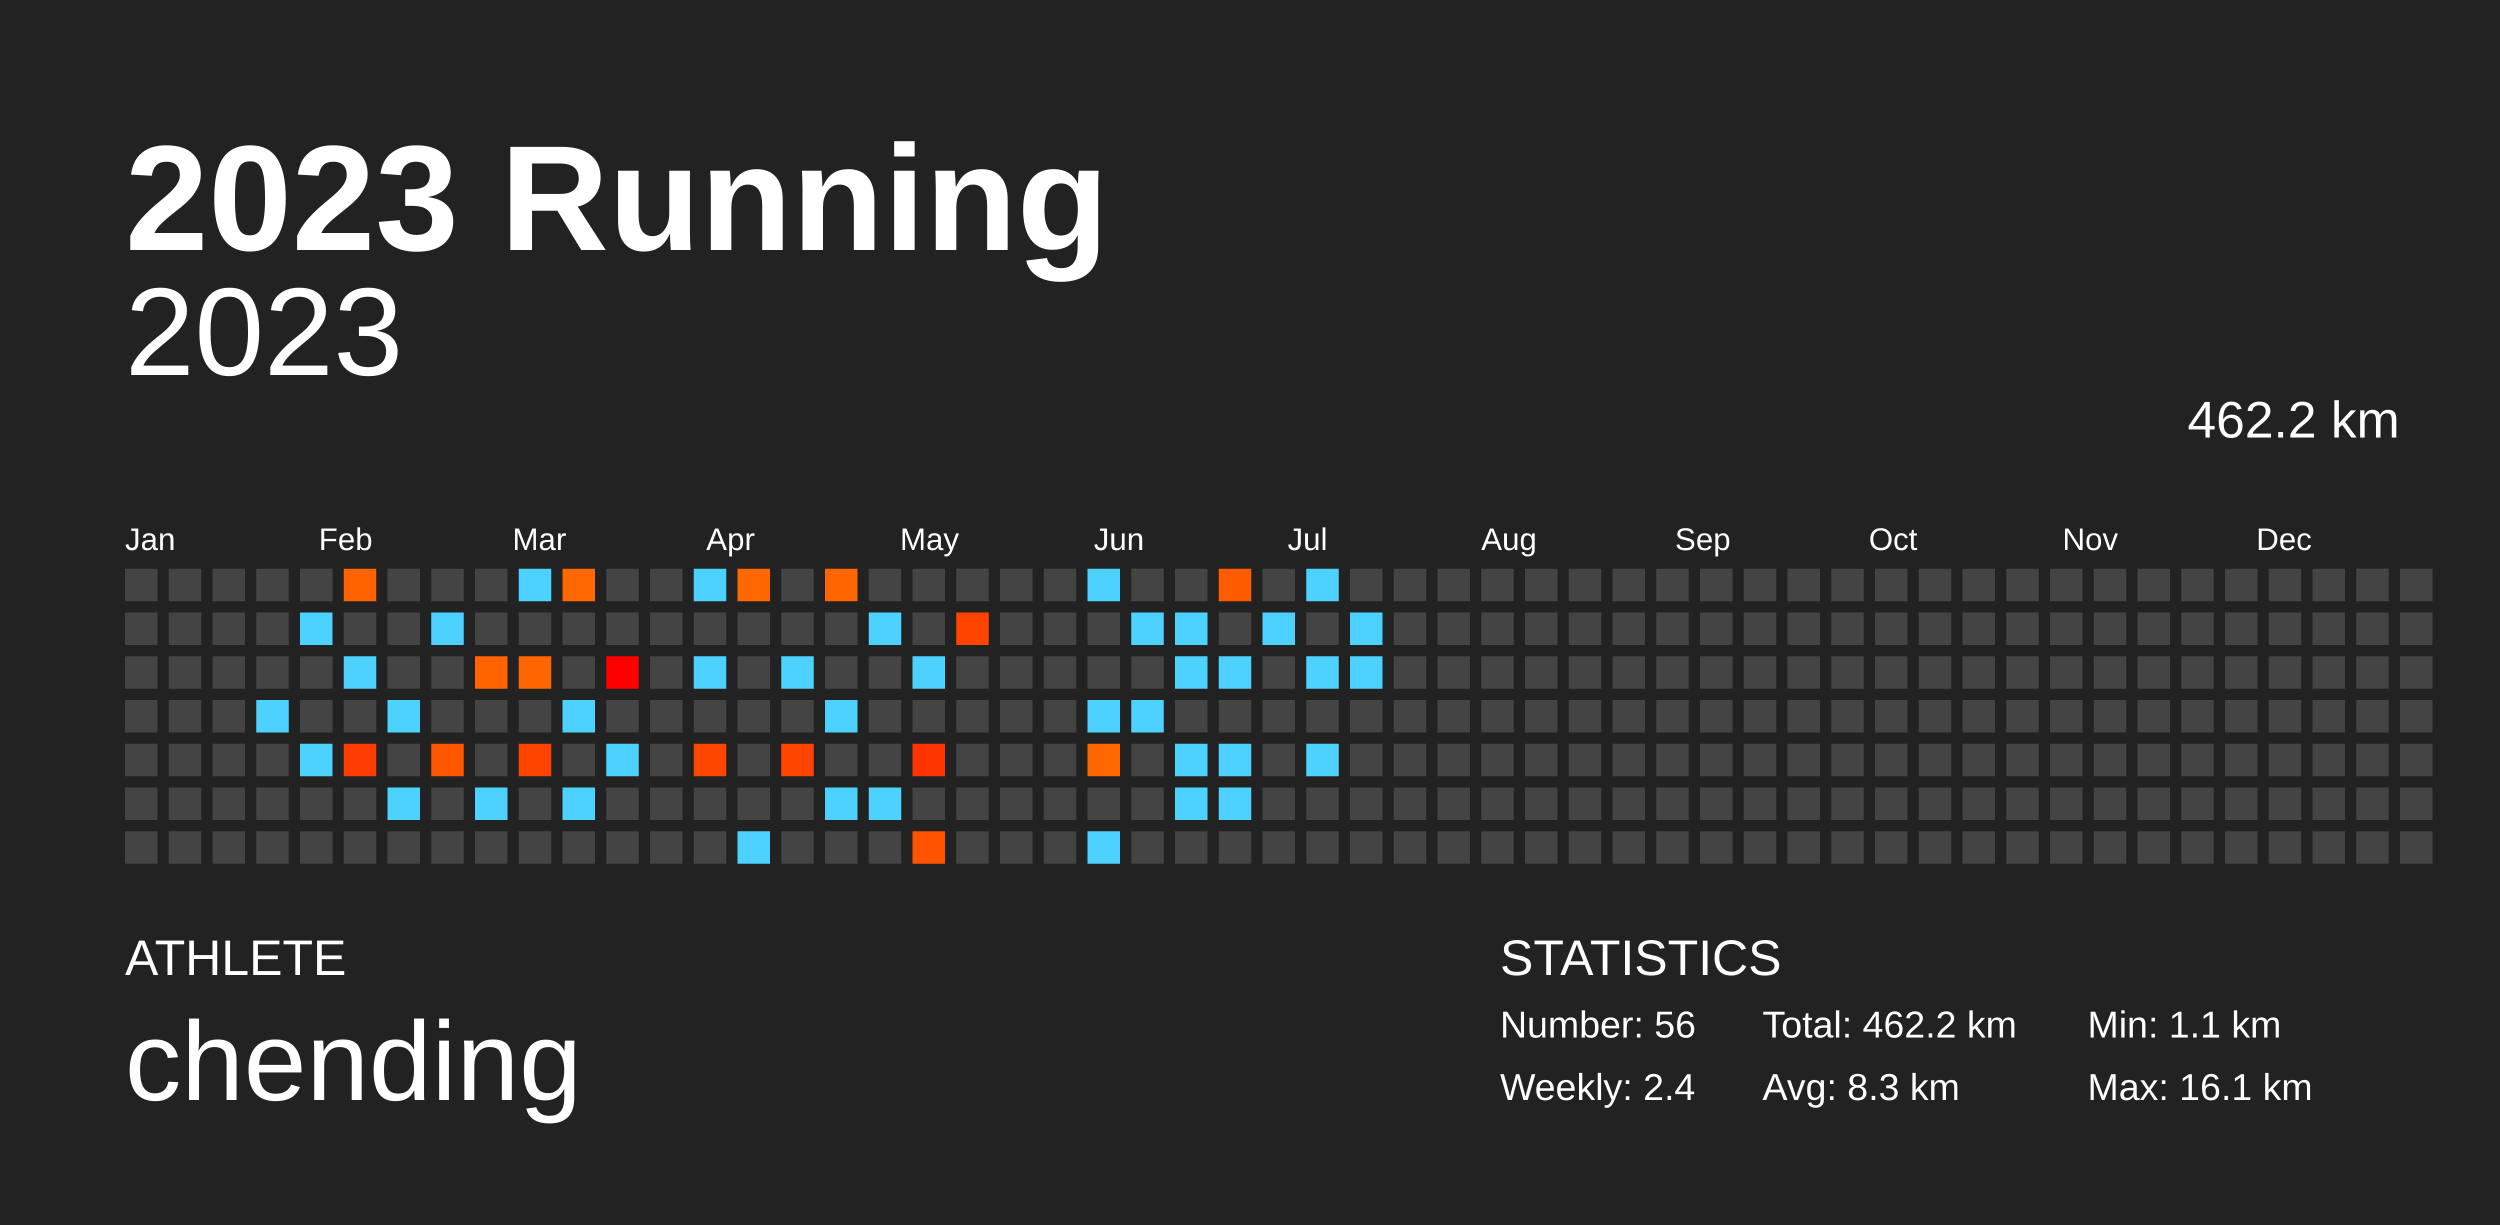
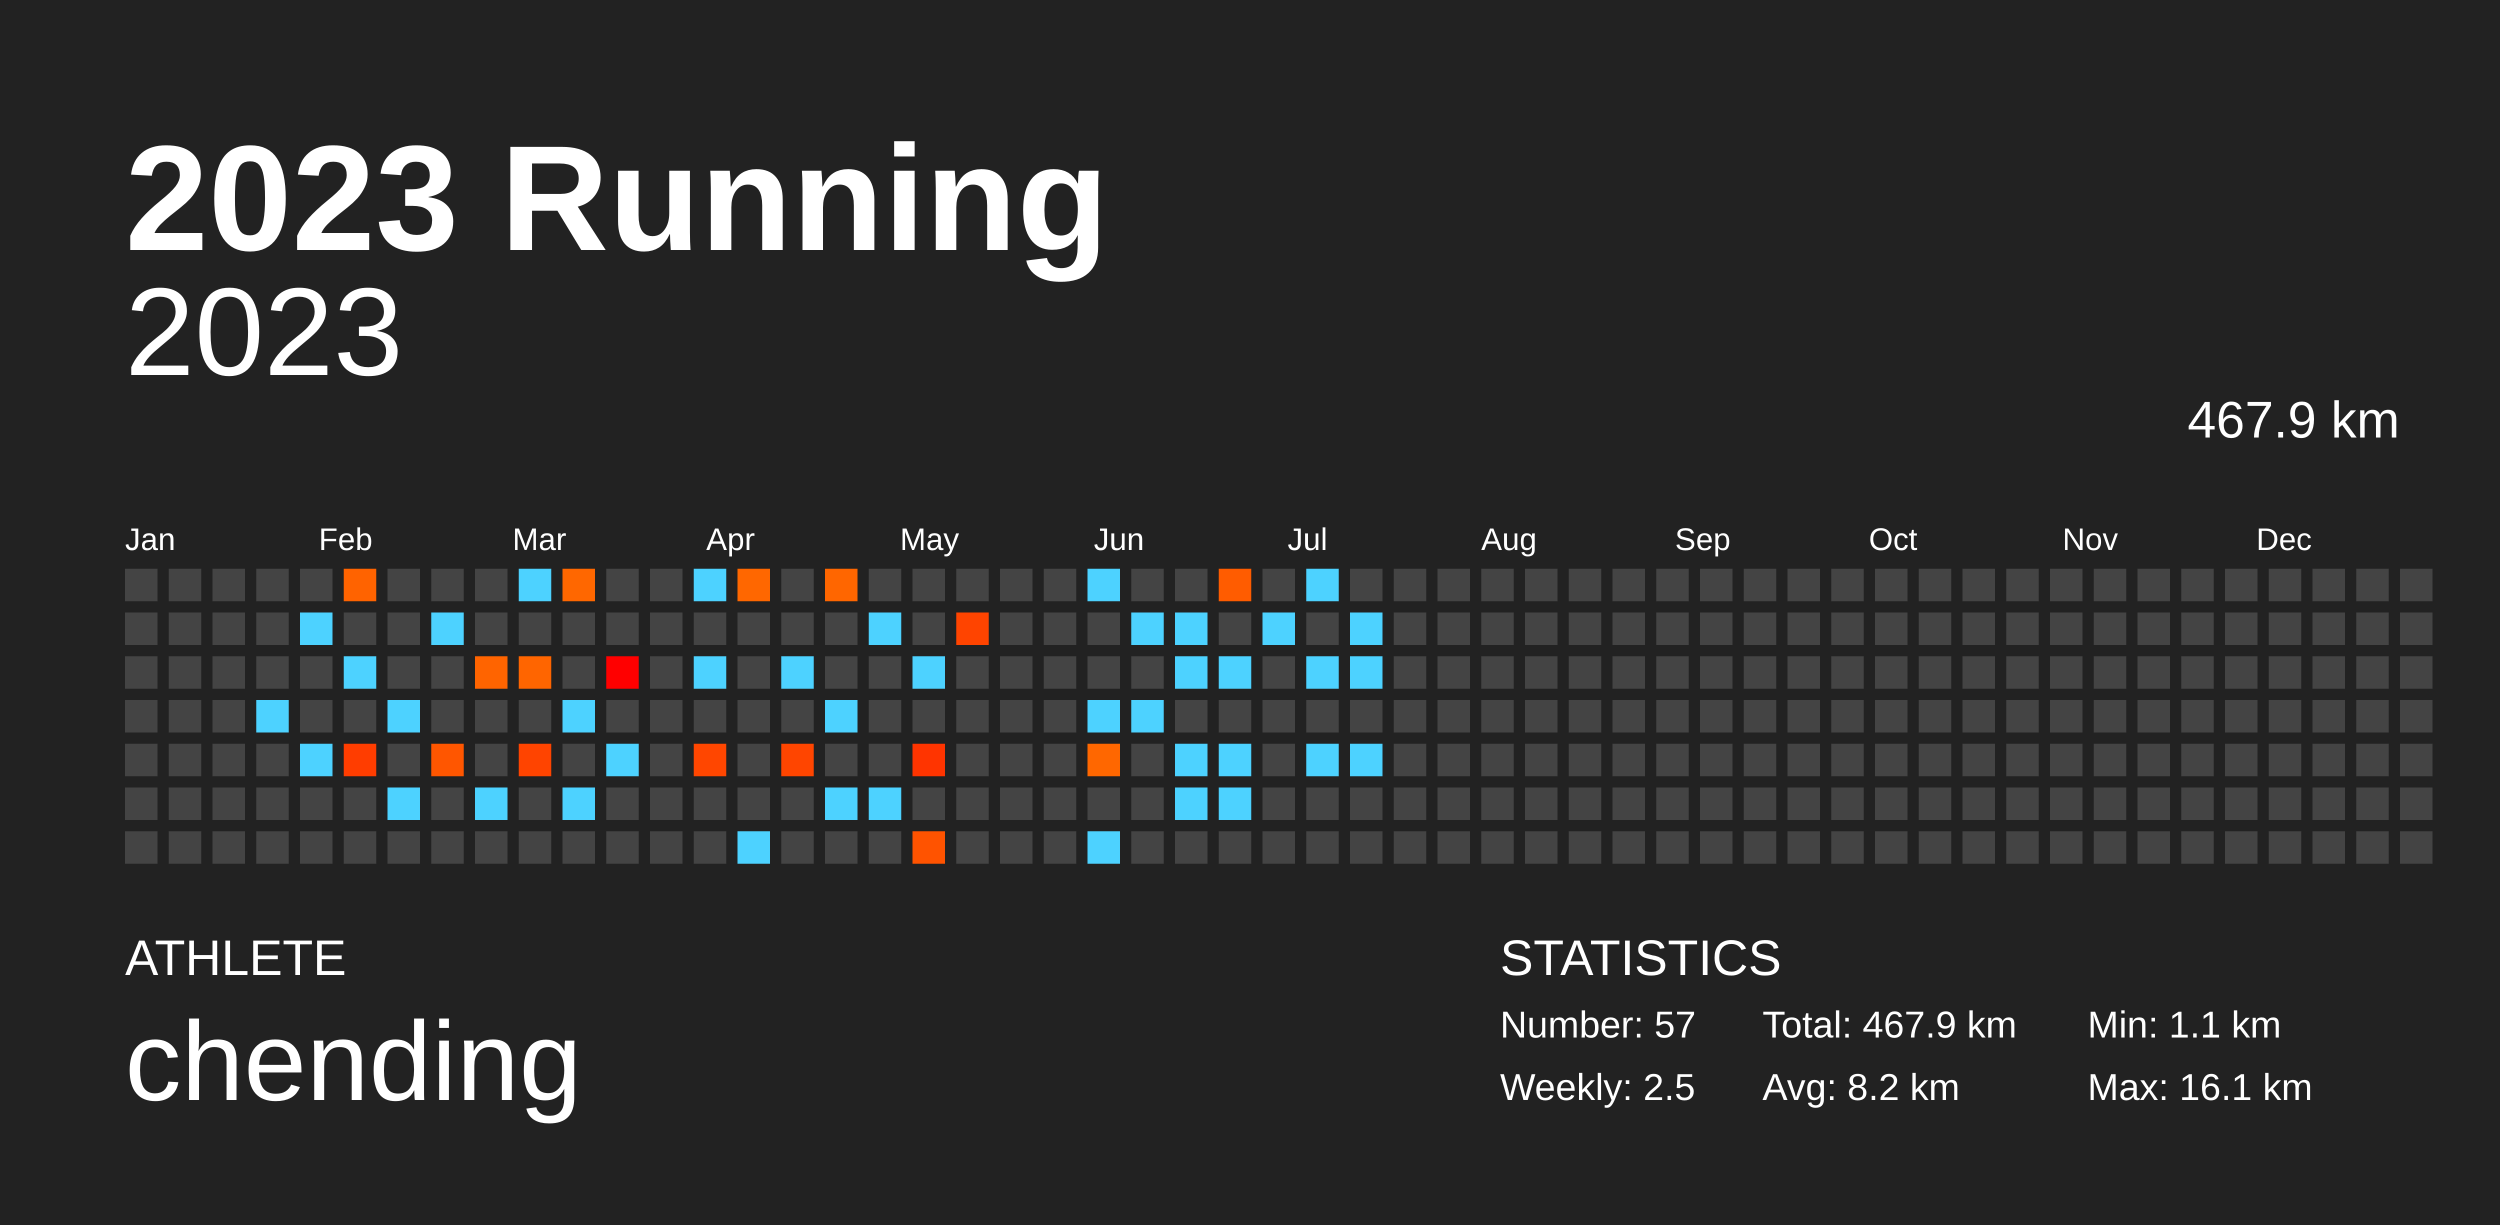
<svg xmlns="http://www.w3.org/2000/svg" baseProfile="full" height="98mm" version="1.1" viewBox="0,0,200,98" width="200mm">
  <defs />
  <rect fill="#222222" height="98" width="200" x="0" y="0" />
  <text fill="#FFFFFF" style="font-size:12px; font-family:Arial; font-weight:bold;" x="10" y="20">2023 Running</text>
  <text fill="#FFFFFF" style="font-size:4px; font-family:Arial" x="10" y="78">ATHLETE</text>
  <text fill="#FFFFFF" style="font-size:9px; font-family:Arial" x="10" y="88">chending</text>
  <text fill="#FFFFFF" style="font-size:4px; font-family:Arial" x="120" y="78">STATISTICS</text>
-   <text fill="#FFFFFF" style="font-size:3px; font-family:Arial" x="120" y="83">Number: 56</text>
-   <text fill="#FFFFFF" style="font-size:3px; font-family:Arial" x="120" y="88">Weekly: 2.4</text>
-   <text fill="#FFFFFF" style="font-size:3px; font-family:Arial" x="141" y="83">Total: 462.2 km</text>
-   <text fill="#FFFFFF" style="font-size:3px; font-family:Arial" x="141" y="88">Avg: 8.3 km</text>
+   <text fill="#FFFFFF" style="font-size:3px; font-family:Arial" x="120" y="83">Number: 57</text>
+   <text fill="#FFFFFF" style="font-size:3px; font-family:Arial" x="120" y="88">Weekly: 2.5</text>
+   <text fill="#FFFFFF" style="font-size:3px; font-family:Arial" x="141" y="83">Total: 467.9 km</text>
+   <text fill="#FFFFFF" style="font-size:3px; font-family:Arial" x="141" y="88">Avg: 8.2 km</text>
  <text fill="#FFFFFF" style="font-size:3px; font-family:Arial" x="167" y="83">Min: 1.1 km</text>
  <text fill="#FFFFFF" style="font-size:3px; font-family:Arial" x="167" y="88">Max: 16.1 km</text>
  <text alignment-baseline="hanging" fill="#FFFFFF" style="font-size:10.0px; font-family:Arial;" x="10" y="30">2023</text>
-   <text alignment-baseline="hanging" fill="#FFFFFF" style="font-size:4.125px; font-family:Arial;" x="175" y="35">462.2 km</text>
+   <text alignment-baseline="hanging" fill="#FFFFFF" style="font-size:4.125px; font-family:Arial;" x="175" y="35">467.9 km</text>
  <text fill="#FFFFFF" style="font-size:2.5px; font-family:Arial" x="10.0" y="44">Jan</text>
  <text fill="#FFFFFF" style="font-size:2.5px; font-family:Arial" x="25.5" y="44">Feb</text>
  <text fill="#FFFFFF" style="font-size:2.5px; font-family:Arial" x="41.0" y="44">Mar</text>
  <text fill="#FFFFFF" style="font-size:2.5px; font-family:Arial" x="56.5" y="44">Apr</text>
  <text fill="#FFFFFF" style="font-size:2.5px; font-family:Arial" x="72.0" y="44">May</text>
  <text fill="#FFFFFF" style="font-size:2.5px; font-family:Arial" x="87.5" y="44">Jun</text>
  <text fill="#FFFFFF" style="font-size:2.5px; font-family:Arial" x="103.0" y="44">Jul</text>
  <text fill="#FFFFFF" style="font-size:2.5px; font-family:Arial" x="118.5" y="44">Aug</text>
  <text fill="#FFFFFF" style="font-size:2.5px; font-family:Arial" x="134.0" y="44">Sep</text>
  <text fill="#FFFFFF" style="font-size:2.5px; font-family:Arial" x="149.5" y="44">Oct</text>
  <text fill="#FFFFFF" style="font-size:2.5px; font-family:Arial" x="165.0" y="44">Nov</text>
  <text fill="#FFFFFF" style="font-size:2.5px; font-family:Arial" x="180.5" y="44">Dec</text>
  <rect fill="#444444" height="2.6" width="2.6" x="10.0" y="45.5" />
  <rect fill="#444444" height="2.6" width="2.6" x="10.0" y="49.0" />
  <rect fill="#444444" height="2.6" width="2.6" x="10.0" y="52.5" />
  <rect fill="#444444" height="2.6" width="2.6" x="10.0" y="56.0" />
  <rect fill="#444444" height="2.6" width="2.6" x="10.0" y="59.5" />
  <rect fill="#444444" height="2.6" width="2.6" x="10.0" y="63.0" />
  <rect fill="#444444" height="2.6" width="2.6" x="10.0" y="66.5" />
  <rect fill="#444444" height="2.6" width="2.6" x="13.5" y="45.5" />
  <rect fill="#444444" height="2.6" width="2.6" x="13.5" y="49.0" />
  <rect fill="#444444" height="2.6" width="2.6" x="13.5" y="52.5" />
  <rect fill="#444444" height="2.6" width="2.6" x="13.5" y="56.0" />
  <rect fill="#444444" height="2.6" width="2.6" x="13.5" y="59.5" />
  <rect fill="#444444" height="2.6" width="2.6" x="13.5" y="63.0" />
  <rect fill="#444444" height="2.6" width="2.6" x="13.5" y="66.5" />
  <rect fill="#444444" height="2.6" width="2.6" x="17.0" y="45.5" />
  <rect fill="#444444" height="2.6" width="2.6" x="17.0" y="49.0" />
  <rect fill="#444444" height="2.6" width="2.6" x="17.0" y="52.5" />
  <rect fill="#444444" height="2.6" width="2.6" x="17.0" y="56.0" />
  <rect fill="#444444" height="2.6" width="2.6" x="17.0" y="59.5" />
  <rect fill="#444444" height="2.6" width="2.6" x="17.0" y="63.0" />
  <rect fill="#444444" height="2.6" width="2.6" x="17.0" y="66.5" />
  <rect fill="#444444" height="2.6" width="2.6" x="20.5" y="45.5" />
  <rect fill="#444444" height="2.6" width="2.6" x="20.5" y="49.0" />
  <rect fill="#444444" height="2.6" width="2.6" x="20.5" y="52.5" />
  <rect fill="#4dd2ff" height="2.6" width="2.6" x="20.5" y="56.0" />
  <rect fill="#444444" height="2.6" width="2.6" x="20.5" y="59.5" />
  <rect fill="#444444" height="2.6" width="2.6" x="20.5" y="63.0" />
  <rect fill="#444444" height="2.6" width="2.6" x="20.5" y="66.5" />
  <rect fill="#444444" height="2.6" width="2.6" x="24.0" y="45.5" />
  <rect fill="#4dd2ff" height="2.6" width="2.6" x="24.0" y="49.0" />
  <rect fill="#444444" height="2.6" width="2.6" x="24.0" y="52.5" />
  <rect fill="#444444" height="2.6" width="2.6" x="24.0" y="56.0" />
  <rect fill="#4dd2ff" height="2.6" width="2.6" x="24.0" y="59.5" />
  <rect fill="#444444" height="2.6" width="2.6" x="24.0" y="63.0" />
  <rect fill="#444444" height="2.6" width="2.6" x="24.0" y="66.5" />
  <rect fill="#ff6300" height="2.6" width="2.6" x="27.5" y="45.5" />
  <rect fill="#444444" height="2.6" width="2.6" x="27.5" y="49.0" />
  <rect fill="#4dd2ff" height="2.6" width="2.6" x="27.5" y="52.5" />
  <rect fill="#444444" height="2.6" width="2.6" x="27.5" y="56.0" />
  <rect fill="#ff3d00" height="2.6" width="2.6" x="27.5" y="59.5" />
  <rect fill="#444444" height="2.6" width="2.6" x="27.5" y="63.0" />
  <rect fill="#444444" height="2.6" width="2.6" x="27.5" y="66.5" />
  <rect fill="#444444" height="2.6" width="2.6" x="31.0" y="45.5" />
  <rect fill="#444444" height="2.6" width="2.6" x="31.0" y="49.0" />
  <rect fill="#444444" height="2.6" width="2.6" x="31.0" y="52.5" />
  <rect fill="#4dd2ff" height="2.6" width="2.6" x="31.0" y="56.0" />
  <rect fill="#444444" height="2.6" width="2.6" x="31.0" y="59.5" />
  <rect fill="#4dd2ff" height="2.6" width="2.6" x="31.0" y="63.0" />
  <rect fill="#444444" height="2.6" width="2.6" x="31.0" y="66.5" />
  <rect fill="#444444" height="2.6" width="2.6" x="34.5" y="45.5" />
  <rect fill="#4dd2ff" height="2.6" width="2.6" x="34.5" y="49.0" />
  <rect fill="#444444" height="2.6" width="2.6" x="34.5" y="52.5" />
  <rect fill="#444444" height="2.6" width="2.6" x="34.5" y="56.0" />
  <rect fill="#ff5600" height="2.6" width="2.6" x="34.5" y="59.5" />
  <rect fill="#444444" height="2.6" width="2.6" x="34.5" y="63.0" />
  <rect fill="#444444" height="2.6" width="2.6" x="34.5" y="66.5" />
  <rect fill="#444444" height="2.6" width="2.6" x="38.0" y="45.5" />
  <rect fill="#444444" height="2.6" width="2.6" x="38.0" y="49.0" />
  <rect fill="#ff6400" height="2.6" width="2.6" x="38.0" y="52.5" />
  <rect fill="#444444" height="2.6" width="2.6" x="38.0" y="56.0" />
  <rect fill="#444444" height="2.6" width="2.6" x="38.0" y="59.5" />
  <rect fill="#4dd2ff" height="2.6" width="2.6" x="38.0" y="63.0" />
  <rect fill="#444444" height="2.6" width="2.6" x="38.0" y="66.5" />
  <rect fill="#4dd2ff" height="2.6" width="2.6" x="41.5" y="45.5" />
  <rect fill="#444444" height="2.6" width="2.6" x="41.5" y="49.0" />
  <rect fill="#ff6500" height="2.6" width="2.6" x="41.5" y="52.5" />
  <rect fill="#444444" height="2.6" width="2.6" x="41.5" y="56.0" />
  <rect fill="#ff4400" height="2.6" width="2.6" x="41.5" y="59.5" />
  <rect fill="#444444" height="2.6" width="2.6" x="41.5" y="63.0" />
  <rect fill="#444444" height="2.6" width="2.6" x="41.5" y="66.5" />
  <rect fill="#ff6700" height="2.6" width="2.6" x="45.0" y="45.5" />
  <rect fill="#444444" height="2.6" width="2.6" x="45.0" y="49.0" />
  <rect fill="#444444" height="2.6" width="2.6" x="45.0" y="52.5" />
  <rect fill="#4dd2ff" height="2.6" width="2.6" x="45.0" y="56.0" />
  <rect fill="#444444" height="2.6" width="2.6" x="45.0" y="59.5" />
  <rect fill="#4dd2ff" height="2.6" width="2.6" x="45.0" y="63.0" />
  <rect fill="#444444" height="2.6" width="2.6" x="45.0" y="66.5" />
  <rect fill="#444444" height="2.6" width="2.6" x="48.5" y="45.5" />
  <rect fill="#444444" height="2.6" width="2.6" x="48.5" y="49.0" />
  <rect fill="#ff0000" height="2.6" width="2.6" x="48.5" y="52.5" />
  <rect fill="#444444" height="2.6" width="2.6" x="48.5" y="56.0" />
  <rect fill="#4dd2ff" height="2.6" width="2.6" x="48.5" y="59.5" />
  <rect fill="#444444" height="2.6" width="2.6" x="48.5" y="63.0" />
  <rect fill="#444444" height="2.6" width="2.6" x="48.5" y="66.5" />
  <rect fill="#444444" height="2.6" width="2.6" x="52.0" y="45.5" />
  <rect fill="#444444" height="2.6" width="2.6" x="52.0" y="49.0" />
  <rect fill="#444444" height="2.6" width="2.6" x="52.0" y="52.5" />
  <rect fill="#444444" height="2.6" width="2.6" x="52.0" y="56.0" />
  <rect fill="#444444" height="2.6" width="2.6" x="52.0" y="59.5" />
  <rect fill="#444444" height="2.6" width="2.6" x="52.0" y="63.0" />
  <rect fill="#444444" height="2.6" width="2.6" x="52.0" y="66.5" />
  <rect fill="#4dd2ff" height="2.6" width="2.6" x="55.5" y="45.5" />
  <rect fill="#444444" height="2.6" width="2.6" x="55.5" y="49.0" />
  <rect fill="#4dd2ff" height="2.6" width="2.6" x="55.5" y="52.5" />
  <rect fill="#444444" height="2.6" width="2.6" x="55.5" y="56.0" />
  <rect fill="#ff4600" height="2.6" width="2.6" x="55.5" y="59.5" />
  <rect fill="#444444" height="2.6" width="2.6" x="55.5" y="63.0" />
  <rect fill="#444444" height="2.6" width="2.6" x="55.5" y="66.5" />
  <rect fill="#ff6700" height="2.6" width="2.6" x="59.0" y="45.5" />
  <rect fill="#444444" height="2.6" width="2.6" x="59.0" y="49.0" />
  <rect fill="#444444" height="2.6" width="2.6" x="59.0" y="52.5" />
  <rect fill="#444444" height="2.6" width="2.6" x="59.0" y="56.0" />
  <rect fill="#444444" height="2.6" width="2.6" x="59.0" y="59.5" />
  <rect fill="#444444" height="2.6" width="2.6" x="59.0" y="63.0" />
  <rect fill="#4dd2ff" height="2.6" width="2.6" x="59.0" y="66.5" />
  <rect fill="#444444" height="2.6" width="2.6" x="62.5" y="45.5" />
  <rect fill="#444444" height="2.6" width="2.6" x="62.5" y="49.0" />
  <rect fill="#4dd2ff" height="2.6" width="2.6" x="62.5" y="52.5" />
  <rect fill="#444444" height="2.6" width="2.6" x="62.5" y="56.0" />
  <rect fill="#ff4500" height="2.6" width="2.6" x="62.5" y="59.5" />
  <rect fill="#444444" height="2.6" width="2.6" x="62.5" y="63.0" />
  <rect fill="#444444" height="2.6" width="2.6" x="62.5" y="66.5" />
  <rect fill="#ff6600" height="2.6" width="2.6" x="66.0" y="45.5" />
  <rect fill="#444444" height="2.6" width="2.6" x="66.0" y="49.0" />
  <rect fill="#444444" height="2.6" width="2.6" x="66.0" y="52.5" />
  <rect fill="#4dd2ff" height="2.6" width="2.6" x="66.0" y="56.0" />
  <rect fill="#444444" height="2.6" width="2.6" x="66.0" y="59.5" />
  <rect fill="#4dd2ff" height="2.6" width="2.6" x="66.0" y="63.0" />
  <rect fill="#444444" height="2.6" width="2.6" x="66.0" y="66.5" />
  <rect fill="#444444" height="2.6" width="2.6" x="69.5" y="45.5" />
  <rect fill="#4dd2ff" height="2.6" width="2.6" x="69.5" y="49.0" />
  <rect fill="#444444" height="2.6" width="2.6" x="69.5" y="52.5" />
  <rect fill="#444444" height="2.6" width="2.6" x="69.5" y="56.0" />
  <rect fill="#444444" height="2.6" width="2.6" x="69.5" y="59.5" />
  <rect fill="#4dd2ff" height="2.6" width="2.6" x="69.5" y="63.0" />
  <rect fill="#444444" height="2.6" width="2.6" x="69.5" y="66.5" />
  <rect fill="#444444" height="2.6" width="2.6" x="73.0" y="45.5" />
  <rect fill="#444444" height="2.6" width="2.6" x="73.0" y="49.0" />
  <rect fill="#4dd2ff" height="2.6" width="2.6" x="73.0" y="52.5" />
  <rect fill="#444444" height="2.6" width="2.6" x="73.0" y="56.0" />
  <rect fill="#ff3400" height="2.6" width="2.6" x="73.0" y="59.5" />
  <rect fill="#444444" height="2.6" width="2.6" x="73.0" y="63.0" />
  <rect fill="#ff5300" height="2.6" width="2.6" x="73.0" y="66.5" />
  <rect fill="#444444" height="2.6" width="2.6" x="76.5" y="45.5" />
  <rect fill="#ff4400" height="2.6" width="2.6" x="76.5" y="49.0" />
  <rect fill="#444444" height="2.6" width="2.6" x="76.5" y="52.5" />
  <rect fill="#444444" height="2.6" width="2.6" x="76.5" y="56.0" />
  <rect fill="#444444" height="2.6" width="2.6" x="76.5" y="59.5" />
  <rect fill="#444444" height="2.6" width="2.6" x="76.5" y="63.0" />
  <rect fill="#444444" height="2.6" width="2.6" x="76.5" y="66.5" />
  <rect fill="#444444" height="2.6" width="2.6" x="80.0" y="45.5" />
  <rect fill="#444444" height="2.6" width="2.6" x="80.0" y="49.0" />
  <rect fill="#444444" height="2.6" width="2.6" x="80.0" y="52.5" />
  <rect fill="#444444" height="2.6" width="2.6" x="80.0" y="56.0" />
  <rect fill="#444444" height="2.6" width="2.6" x="80.0" y="59.5" />
  <rect fill="#444444" height="2.6" width="2.6" x="80.0" y="63.0" />
  <rect fill="#444444" height="2.6" width="2.6" x="80.0" y="66.5" />
  <rect fill="#444444" height="2.6" width="2.6" x="83.5" y="45.5" />
  <rect fill="#444444" height="2.6" width="2.6" x="83.5" y="49.0" />
  <rect fill="#444444" height="2.6" width="2.6" x="83.5" y="52.5" />
  <rect fill="#444444" height="2.6" width="2.6" x="83.5" y="56.0" />
  <rect fill="#444444" height="2.6" width="2.6" x="83.5" y="59.5" />
  <rect fill="#444444" height="2.6" width="2.6" x="83.5" y="63.0" />
  <rect fill="#444444" height="2.6" width="2.6" x="83.5" y="66.5" />
  <rect fill="#4dd2ff" height="2.6" width="2.6" x="87.0" y="45.5" />
  <rect fill="#444444" height="2.6" width="2.6" x="87.0" y="49.0" />
  <rect fill="#444444" height="2.6" width="2.6" x="87.0" y="52.5" />
  <rect fill="#4dd2ff" height="2.6" width="2.6" x="87.0" y="56.0" />
  <rect fill="#ff6700" height="2.6" width="2.6" x="87.0" y="59.5" />
  <rect fill="#444444" height="2.6" width="2.6" x="87.0" y="63.0" />
  <rect fill="#4dd2ff" height="2.6" width="2.6" x="87.0" y="66.5" />
  <rect fill="#444444" height="2.6" width="2.6" x="90.5" y="45.5" />
  <rect fill="#4dd2ff" height="2.6" width="2.6" x="90.5" y="49.0" />
  <rect fill="#444444" height="2.6" width="2.6" x="90.5" y="52.5" />
  <rect fill="#4dd2ff" height="2.6" width="2.6" x="90.5" y="56.0" />
  <rect fill="#444444" height="2.6" width="2.6" x="90.5" y="59.5" />
  <rect fill="#444444" height="2.6" width="2.6" x="90.5" y="63.0" />
  <rect fill="#444444" height="2.6" width="2.6" x="90.5" y="66.5" />
  <rect fill="#444444" height="2.6" width="2.6" x="94.0" y="45.5" />
  <rect fill="#4dd2ff" height="2.6" width="2.6" x="94.0" y="49.0" />
  <rect fill="#4dd2ff" height="2.6" width="2.6" x="94.0" y="52.5" />
  <rect fill="#444444" height="2.6" width="2.6" x="94.0" y="56.0" />
  <rect fill="#4dd2ff" height="2.6" width="2.6" x="94.0" y="59.5" />
  <rect fill="#4dd2ff" height="2.6" width="2.6" x="94.0" y="63.0" />
  <rect fill="#444444" height="2.6" width="2.6" x="94.0" y="66.5" />
  <rect fill="#ff5c00" height="2.6" width="2.6" x="97.5" y="45.5" />
  <rect fill="#444444" height="2.6" width="2.6" x="97.5" y="49.0" />
  <rect fill="#4dd2ff" height="2.6" width="2.6" x="97.5" y="52.5" />
  <rect fill="#444444" height="2.6" width="2.6" x="97.5" y="56.0" />
  <rect fill="#4dd2ff" height="2.6" width="2.6" x="97.5" y="59.5" />
  <rect fill="#4dd2ff" height="2.6" width="2.6" x="97.5" y="63.0" />
  <rect fill="#444444" height="2.6" width="2.6" x="97.5" y="66.5" />
  <rect fill="#444444" height="2.6" width="2.6" x="101.0" y="45.5" />
  <rect fill="#4dd2ff" height="2.6" width="2.6" x="101.0" y="49.0" />
  <rect fill="#444444" height="2.6" width="2.6" x="101.0" y="52.5" />
  <rect fill="#444444" height="2.6" width="2.6" x="101.0" y="56.0" />
  <rect fill="#444444" height="2.6" width="2.6" x="101.0" y="59.5" />
  <rect fill="#444444" height="2.6" width="2.6" x="101.0" y="63.0" />
  <rect fill="#444444" height="2.6" width="2.6" x="101.0" y="66.5" />
  <rect fill="#4dd2ff" height="2.6" width="2.6" x="104.5" y="45.5" />
  <rect fill="#444444" height="2.6" width="2.6" x="104.5" y="49.0" />
  <rect fill="#4dd2ff" height="2.6" width="2.6" x="104.5" y="52.5" />
  <rect fill="#444444" height="2.6" width="2.6" x="104.5" y="56.0" />
  <rect fill="#4dd2ff" height="2.6" width="2.6" x="104.5" y="59.5" />
  <rect fill="#444444" height="2.6" width="2.6" x="104.5" y="63.0" />
  <rect fill="#444444" height="2.6" width="2.6" x="104.5" y="66.5" />
  <rect fill="#444444" height="2.6" width="2.6" x="108.0" y="45.5" />
  <rect fill="#4dd2ff" height="2.6" width="2.6" x="108.0" y="49.0" />
  <rect fill="#4dd2ff" height="2.6" width="2.6" x="108.0" y="52.5" />
  <rect fill="#444444" height="2.6" width="2.6" x="108.0" y="56.0" />
-   <rect fill="#444444" height="2.6" width="2.6" x="108.0" y="59.5" />
+   <rect fill="#4dd2ff" height="2.6" width="2.6" x="108.0" y="59.5" />
  <rect fill="#444444" height="2.6" width="2.6" x="108.0" y="63.0" />
  <rect fill="#444444" height="2.6" width="2.6" x="108.0" y="66.5" />
  <rect fill="#444444" height="2.6" width="2.6" x="111.5" y="45.5" />
  <rect fill="#444444" height="2.6" width="2.6" x="111.5" y="49.0" />
  <rect fill="#444444" height="2.6" width="2.6" x="111.5" y="52.5" />
  <rect fill="#444444" height="2.6" width="2.6" x="111.5" y="56.0" />
  <rect fill="#444444" height="2.6" width="2.6" x="111.5" y="59.5" />
  <rect fill="#444444" height="2.6" width="2.6" x="111.5" y="63.0" />
  <rect fill="#444444" height="2.6" width="2.6" x="111.5" y="66.5" />
  <rect fill="#444444" height="2.6" width="2.6" x="115.0" y="45.5" />
  <rect fill="#444444" height="2.6" width="2.6" x="115.0" y="49.0" />
  <rect fill="#444444" height="2.6" width="2.6" x="115.0" y="52.5" />
  <rect fill="#444444" height="2.6" width="2.6" x="115.0" y="56.0" />
  <rect fill="#444444" height="2.6" width="2.6" x="115.0" y="59.5" />
  <rect fill="#444444" height="2.6" width="2.6" x="115.0" y="63.0" />
  <rect fill="#444444" height="2.6" width="2.6" x="115.0" y="66.5" />
  <rect fill="#444444" height="2.6" width="2.6" x="118.5" y="45.5" />
  <rect fill="#444444" height="2.6" width="2.6" x="118.5" y="49.0" />
  <rect fill="#444444" height="2.6" width="2.6" x="118.5" y="52.5" />
  <rect fill="#444444" height="2.6" width="2.6" x="118.5" y="56.0" />
  <rect fill="#444444" height="2.6" width="2.6" x="118.5" y="59.5" />
  <rect fill="#444444" height="2.6" width="2.6" x="118.5" y="63.0" />
  <rect fill="#444444" height="2.6" width="2.6" x="118.5" y="66.5" />
  <rect fill="#444444" height="2.6" width="2.6" x="122.0" y="45.5" />
  <rect fill="#444444" height="2.6" width="2.6" x="122.0" y="49.0" />
  <rect fill="#444444" height="2.6" width="2.6" x="122.0" y="52.5" />
  <rect fill="#444444" height="2.6" width="2.6" x="122.0" y="56.0" />
  <rect fill="#444444" height="2.6" width="2.6" x="122.0" y="59.5" />
  <rect fill="#444444" height="2.6" width="2.6" x="122.0" y="63.0" />
  <rect fill="#444444" height="2.6" width="2.6" x="122.0" y="66.5" />
  <rect fill="#444444" height="2.6" width="2.6" x="125.5" y="45.5" />
  <rect fill="#444444" height="2.6" width="2.6" x="125.5" y="49.0" />
  <rect fill="#444444" height="2.6" width="2.6" x="125.5" y="52.5" />
  <rect fill="#444444" height="2.6" width="2.6" x="125.5" y="56.0" />
  <rect fill="#444444" height="2.6" width="2.6" x="125.5" y="59.5" />
  <rect fill="#444444" height="2.6" width="2.6" x="125.5" y="63.0" />
  <rect fill="#444444" height="2.6" width="2.6" x="125.5" y="66.5" />
  <rect fill="#444444" height="2.6" width="2.6" x="129.0" y="45.5" />
  <rect fill="#444444" height="2.6" width="2.6" x="129.0" y="49.0" />
  <rect fill="#444444" height="2.6" width="2.6" x="129.0" y="52.5" />
  <rect fill="#444444" height="2.6" width="2.6" x="129.0" y="56.0" />
  <rect fill="#444444" height="2.6" width="2.6" x="129.0" y="59.5" />
  <rect fill="#444444" height="2.6" width="2.6" x="129.0" y="63.0" />
  <rect fill="#444444" height="2.6" width="2.6" x="129.0" y="66.5" />
  <rect fill="#444444" height="2.6" width="2.6" x="132.5" y="45.5" />
  <rect fill="#444444" height="2.6" width="2.6" x="132.5" y="49.0" />
  <rect fill="#444444" height="2.6" width="2.6" x="132.5" y="52.5" />
  <rect fill="#444444" height="2.6" width="2.6" x="132.5" y="56.0" />
  <rect fill="#444444" height="2.6" width="2.6" x="132.5" y="59.5" />
  <rect fill="#444444" height="2.6" width="2.6" x="132.5" y="63.0" />
  <rect fill="#444444" height="2.6" width="2.6" x="132.5" y="66.5" />
  <rect fill="#444444" height="2.6" width="2.6" x="136.0" y="45.5" />
  <rect fill="#444444" height="2.6" width="2.6" x="136.0" y="49.0" />
  <rect fill="#444444" height="2.6" width="2.6" x="136.0" y="52.5" />
  <rect fill="#444444" height="2.6" width="2.6" x="136.0" y="56.0" />
  <rect fill="#444444" height="2.6" width="2.6" x="136.0" y="59.5" />
  <rect fill="#444444" height="2.6" width="2.6" x="136.0" y="63.0" />
  <rect fill="#444444" height="2.6" width="2.6" x="136.0" y="66.5" />
  <rect fill="#444444" height="2.6" width="2.6" x="139.5" y="45.5" />
  <rect fill="#444444" height="2.6" width="2.6" x="139.5" y="49.0" />
  <rect fill="#444444" height="2.6" width="2.6" x="139.5" y="52.5" />
  <rect fill="#444444" height="2.6" width="2.6" x="139.5" y="56.0" />
  <rect fill="#444444" height="2.6" width="2.6" x="139.5" y="59.5" />
  <rect fill="#444444" height="2.6" width="2.6" x="139.5" y="63.0" />
  <rect fill="#444444" height="2.6" width="2.6" x="139.5" y="66.5" />
  <rect fill="#444444" height="2.6" width="2.6" x="143.0" y="45.5" />
  <rect fill="#444444" height="2.6" width="2.6" x="143.0" y="49.0" />
  <rect fill="#444444" height="2.6" width="2.6" x="143.0" y="52.5" />
  <rect fill="#444444" height="2.6" width="2.6" x="143.0" y="56.0" />
  <rect fill="#444444" height="2.6" width="2.6" x="143.0" y="59.5" />
  <rect fill="#444444" height="2.6" width="2.6" x="143.0" y="63.0" />
  <rect fill="#444444" height="2.6" width="2.6" x="143.0" y="66.5" />
  <rect fill="#444444" height="2.6" width="2.6" x="146.5" y="45.5" />
  <rect fill="#444444" height="2.6" width="2.6" x="146.5" y="49.0" />
  <rect fill="#444444" height="2.6" width="2.6" x="146.5" y="52.5" />
  <rect fill="#444444" height="2.6" width="2.6" x="146.5" y="56.0" />
  <rect fill="#444444" height="2.6" width="2.6" x="146.5" y="59.5" />
  <rect fill="#444444" height="2.6" width="2.6" x="146.5" y="63.0" />
  <rect fill="#444444" height="2.6" width="2.6" x="146.5" y="66.5" />
  <rect fill="#444444" height="2.6" width="2.6" x="150.0" y="45.5" />
  <rect fill="#444444" height="2.6" width="2.6" x="150.0" y="49.0" />
  <rect fill="#444444" height="2.6" width="2.6" x="150.0" y="52.5" />
  <rect fill="#444444" height="2.6" width="2.6" x="150.0" y="56.0" />
  <rect fill="#444444" height="2.6" width="2.6" x="150.0" y="59.5" />
  <rect fill="#444444" height="2.6" width="2.6" x="150.0" y="63.0" />
  <rect fill="#444444" height="2.6" width="2.6" x="150.0" y="66.5" />
  <rect fill="#444444" height="2.6" width="2.6" x="153.5" y="45.5" />
  <rect fill="#444444" height="2.6" width="2.6" x="153.5" y="49.0" />
  <rect fill="#444444" height="2.6" width="2.6" x="153.5" y="52.5" />
  <rect fill="#444444" height="2.6" width="2.6" x="153.5" y="56.0" />
  <rect fill="#444444" height="2.6" width="2.6" x="153.5" y="59.5" />
  <rect fill="#444444" height="2.6" width="2.6" x="153.5" y="63.0" />
  <rect fill="#444444" height="2.6" width="2.6" x="153.5" y="66.5" />
  <rect fill="#444444" height="2.6" width="2.6" x="157.0" y="45.5" />
  <rect fill="#444444" height="2.6" width="2.6" x="157.0" y="49.0" />
  <rect fill="#444444" height="2.6" width="2.6" x="157.0" y="52.5" />
  <rect fill="#444444" height="2.6" width="2.6" x="157.0" y="56.0" />
  <rect fill="#444444" height="2.6" width="2.6" x="157.0" y="59.5" />
  <rect fill="#444444" height="2.6" width="2.6" x="157.0" y="63.0" />
  <rect fill="#444444" height="2.6" width="2.6" x="157.0" y="66.5" />
  <rect fill="#444444" height="2.6" width="2.6" x="160.5" y="45.5" />
  <rect fill="#444444" height="2.6" width="2.6" x="160.5" y="49.0" />
  <rect fill="#444444" height="2.6" width="2.6" x="160.5" y="52.5" />
  <rect fill="#444444" height="2.6" width="2.6" x="160.5" y="56.0" />
  <rect fill="#444444" height="2.6" width="2.6" x="160.5" y="59.5" />
  <rect fill="#444444" height="2.6" width="2.6" x="160.5" y="63.0" />
  <rect fill="#444444" height="2.6" width="2.6" x="160.5" y="66.5" />
  <rect fill="#444444" height="2.6" width="2.6" x="164.0" y="45.5" />
  <rect fill="#444444" height="2.6" width="2.6" x="164.0" y="49.0" />
  <rect fill="#444444" height="2.6" width="2.6" x="164.0" y="52.5" />
  <rect fill="#444444" height="2.6" width="2.6" x="164.0" y="56.0" />
  <rect fill="#444444" height="2.6" width="2.6" x="164.0" y="59.5" />
  <rect fill="#444444" height="2.6" width="2.6" x="164.0" y="63.0" />
  <rect fill="#444444" height="2.6" width="2.6" x="164.0" y="66.5" />
  <rect fill="#444444" height="2.6" width="2.6" x="167.5" y="45.5" />
  <rect fill="#444444" height="2.6" width="2.6" x="167.5" y="49.0" />
  <rect fill="#444444" height="2.6" width="2.6" x="167.5" y="52.5" />
  <rect fill="#444444" height="2.6" width="2.6" x="167.5" y="56.0" />
  <rect fill="#444444" height="2.6" width="2.6" x="167.5" y="59.5" />
  <rect fill="#444444" height="2.6" width="2.6" x="167.5" y="63.0" />
  <rect fill="#444444" height="2.6" width="2.6" x="167.5" y="66.5" />
  <rect fill="#444444" height="2.6" width="2.6" x="171.0" y="45.5" />
  <rect fill="#444444" height="2.6" width="2.6" x="171.0" y="49.0" />
  <rect fill="#444444" height="2.6" width="2.6" x="171.0" y="52.5" />
  <rect fill="#444444" height="2.6" width="2.6" x="171.0" y="56.0" />
  <rect fill="#444444" height="2.6" width="2.6" x="171.0" y="59.5" />
  <rect fill="#444444" height="2.6" width="2.6" x="171.0" y="63.0" />
  <rect fill="#444444" height="2.6" width="2.6" x="171.0" y="66.5" />
  <rect fill="#444444" height="2.6" width="2.6" x="174.5" y="45.5" />
  <rect fill="#444444" height="2.6" width="2.6" x="174.5" y="49.0" />
  <rect fill="#444444" height="2.6" width="2.6" x="174.5" y="52.5" />
  <rect fill="#444444" height="2.6" width="2.6" x="174.5" y="56.0" />
  <rect fill="#444444" height="2.6" width="2.6" x="174.5" y="59.5" />
  <rect fill="#444444" height="2.6" width="2.6" x="174.5" y="63.0" />
  <rect fill="#444444" height="2.6" width="2.6" x="174.5" y="66.5" />
  <rect fill="#444444" height="2.6" width="2.6" x="178.0" y="45.5" />
  <rect fill="#444444" height="2.6" width="2.6" x="178.0" y="49.0" />
  <rect fill="#444444" height="2.6" width="2.6" x="178.0" y="52.5" />
  <rect fill="#444444" height="2.6" width="2.6" x="178.0" y="56.0" />
  <rect fill="#444444" height="2.6" width="2.6" x="178.0" y="59.5" />
  <rect fill="#444444" height="2.6" width="2.6" x="178.0" y="63.0" />
  <rect fill="#444444" height="2.6" width="2.6" x="178.0" y="66.5" />
  <rect fill="#444444" height="2.6" width="2.6" x="181.5" y="45.5" />
  <rect fill="#444444" height="2.6" width="2.6" x="181.5" y="49.0" />
  <rect fill="#444444" height="2.6" width="2.6" x="181.5" y="52.5" />
  <rect fill="#444444" height="2.6" width="2.6" x="181.5" y="56.0" />
  <rect fill="#444444" height="2.6" width="2.6" x="181.5" y="59.5" />
  <rect fill="#444444" height="2.6" width="2.6" x="181.5" y="63.0" />
  <rect fill="#444444" height="2.6" width="2.6" x="181.5" y="66.5" />
  <rect fill="#444444" height="2.6" width="2.6" x="185.0" y="45.5" />
  <rect fill="#444444" height="2.6" width="2.6" x="185.0" y="49.0" />
  <rect fill="#444444" height="2.6" width="2.6" x="185.0" y="52.5" />
  <rect fill="#444444" height="2.6" width="2.6" x="185.0" y="56.0" />
  <rect fill="#444444" height="2.6" width="2.6" x="185.0" y="59.5" />
  <rect fill="#444444" height="2.6" width="2.6" x="185.0" y="63.0" />
  <rect fill="#444444" height="2.6" width="2.6" x="185.0" y="66.5" />
  <rect fill="#444444" height="2.6" width="2.6" x="188.5" y="45.5" />
  <rect fill="#444444" height="2.6" width="2.6" x="188.5" y="49.0" />
  <rect fill="#444444" height="2.6" width="2.6" x="188.5" y="52.5" />
  <rect fill="#444444" height="2.6" width="2.6" x="188.5" y="56.0" />
  <rect fill="#444444" height="2.6" width="2.6" x="188.5" y="59.5" />
  <rect fill="#444444" height="2.6" width="2.6" x="188.5" y="63.0" />
  <rect fill="#444444" height="2.6" width="2.6" x="188.5" y="66.5" />
  <rect fill="#444444" height="2.6" width="2.6" x="192.0" y="45.5" />
  <rect fill="#444444" height="2.6" width="2.6" x="192.0" y="49.0" />
  <rect fill="#444444" height="2.6" width="2.6" x="192.0" y="52.5" />
  <rect fill="#444444" height="2.6" width="2.6" x="192.0" y="56.0" />
  <rect fill="#444444" height="2.6" width="2.6" x="192.0" y="59.5" />
  <rect fill="#444444" height="2.6" width="2.6" x="192.0" y="63.0" />
  <rect fill="#444444" height="2.6" width="2.6" x="192.0" y="66.5" />
</svg>
